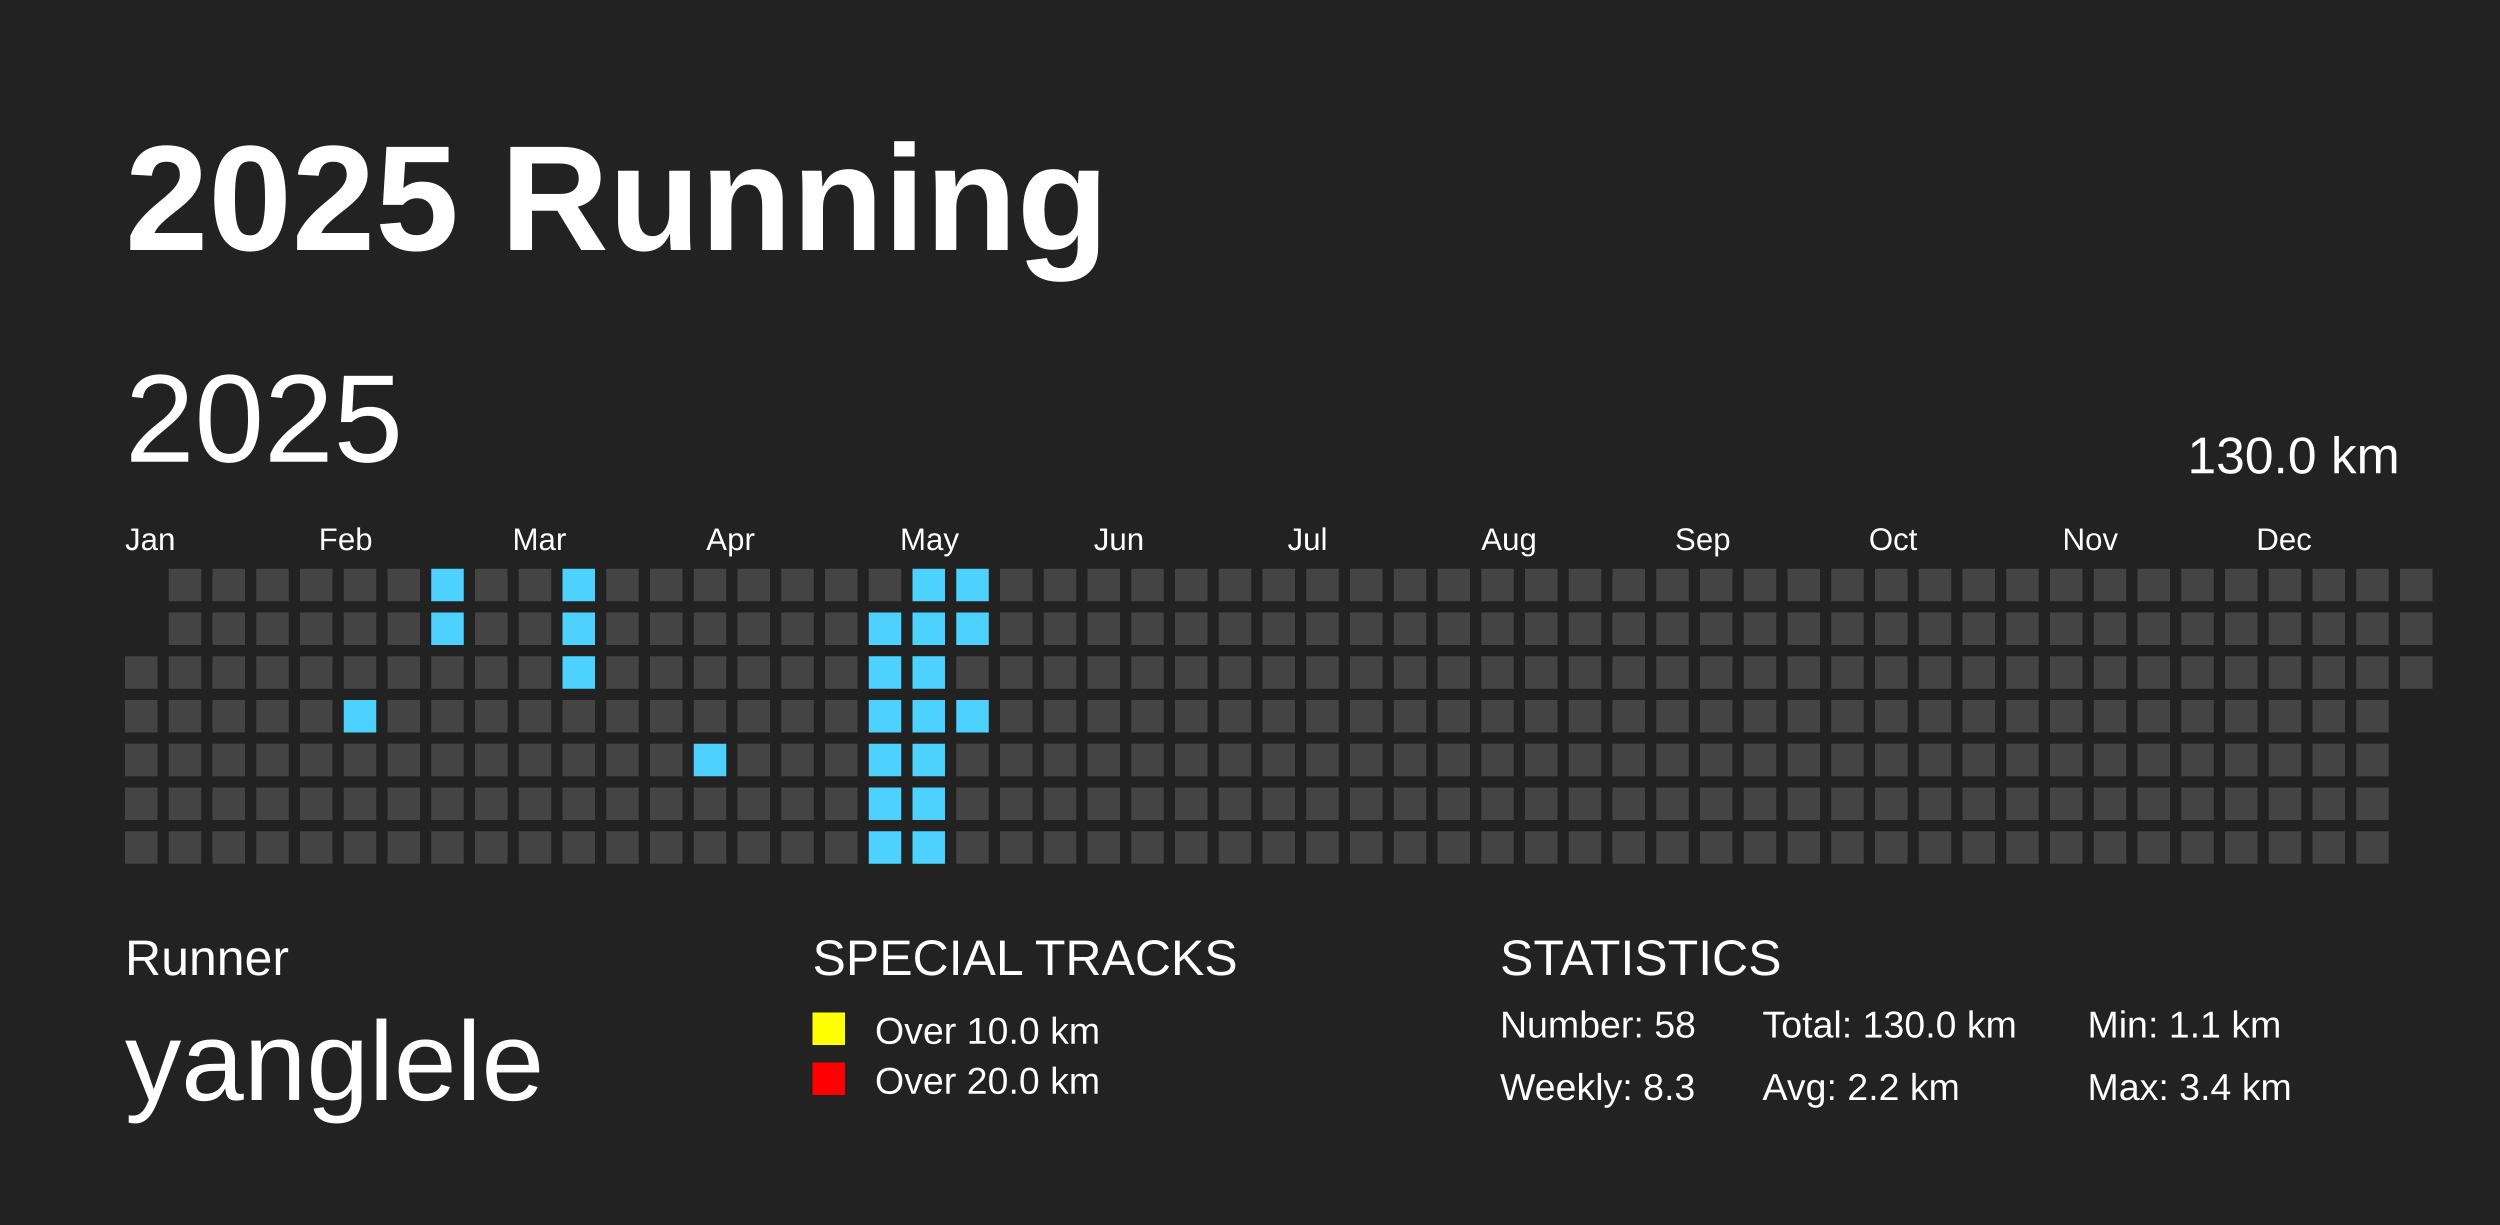
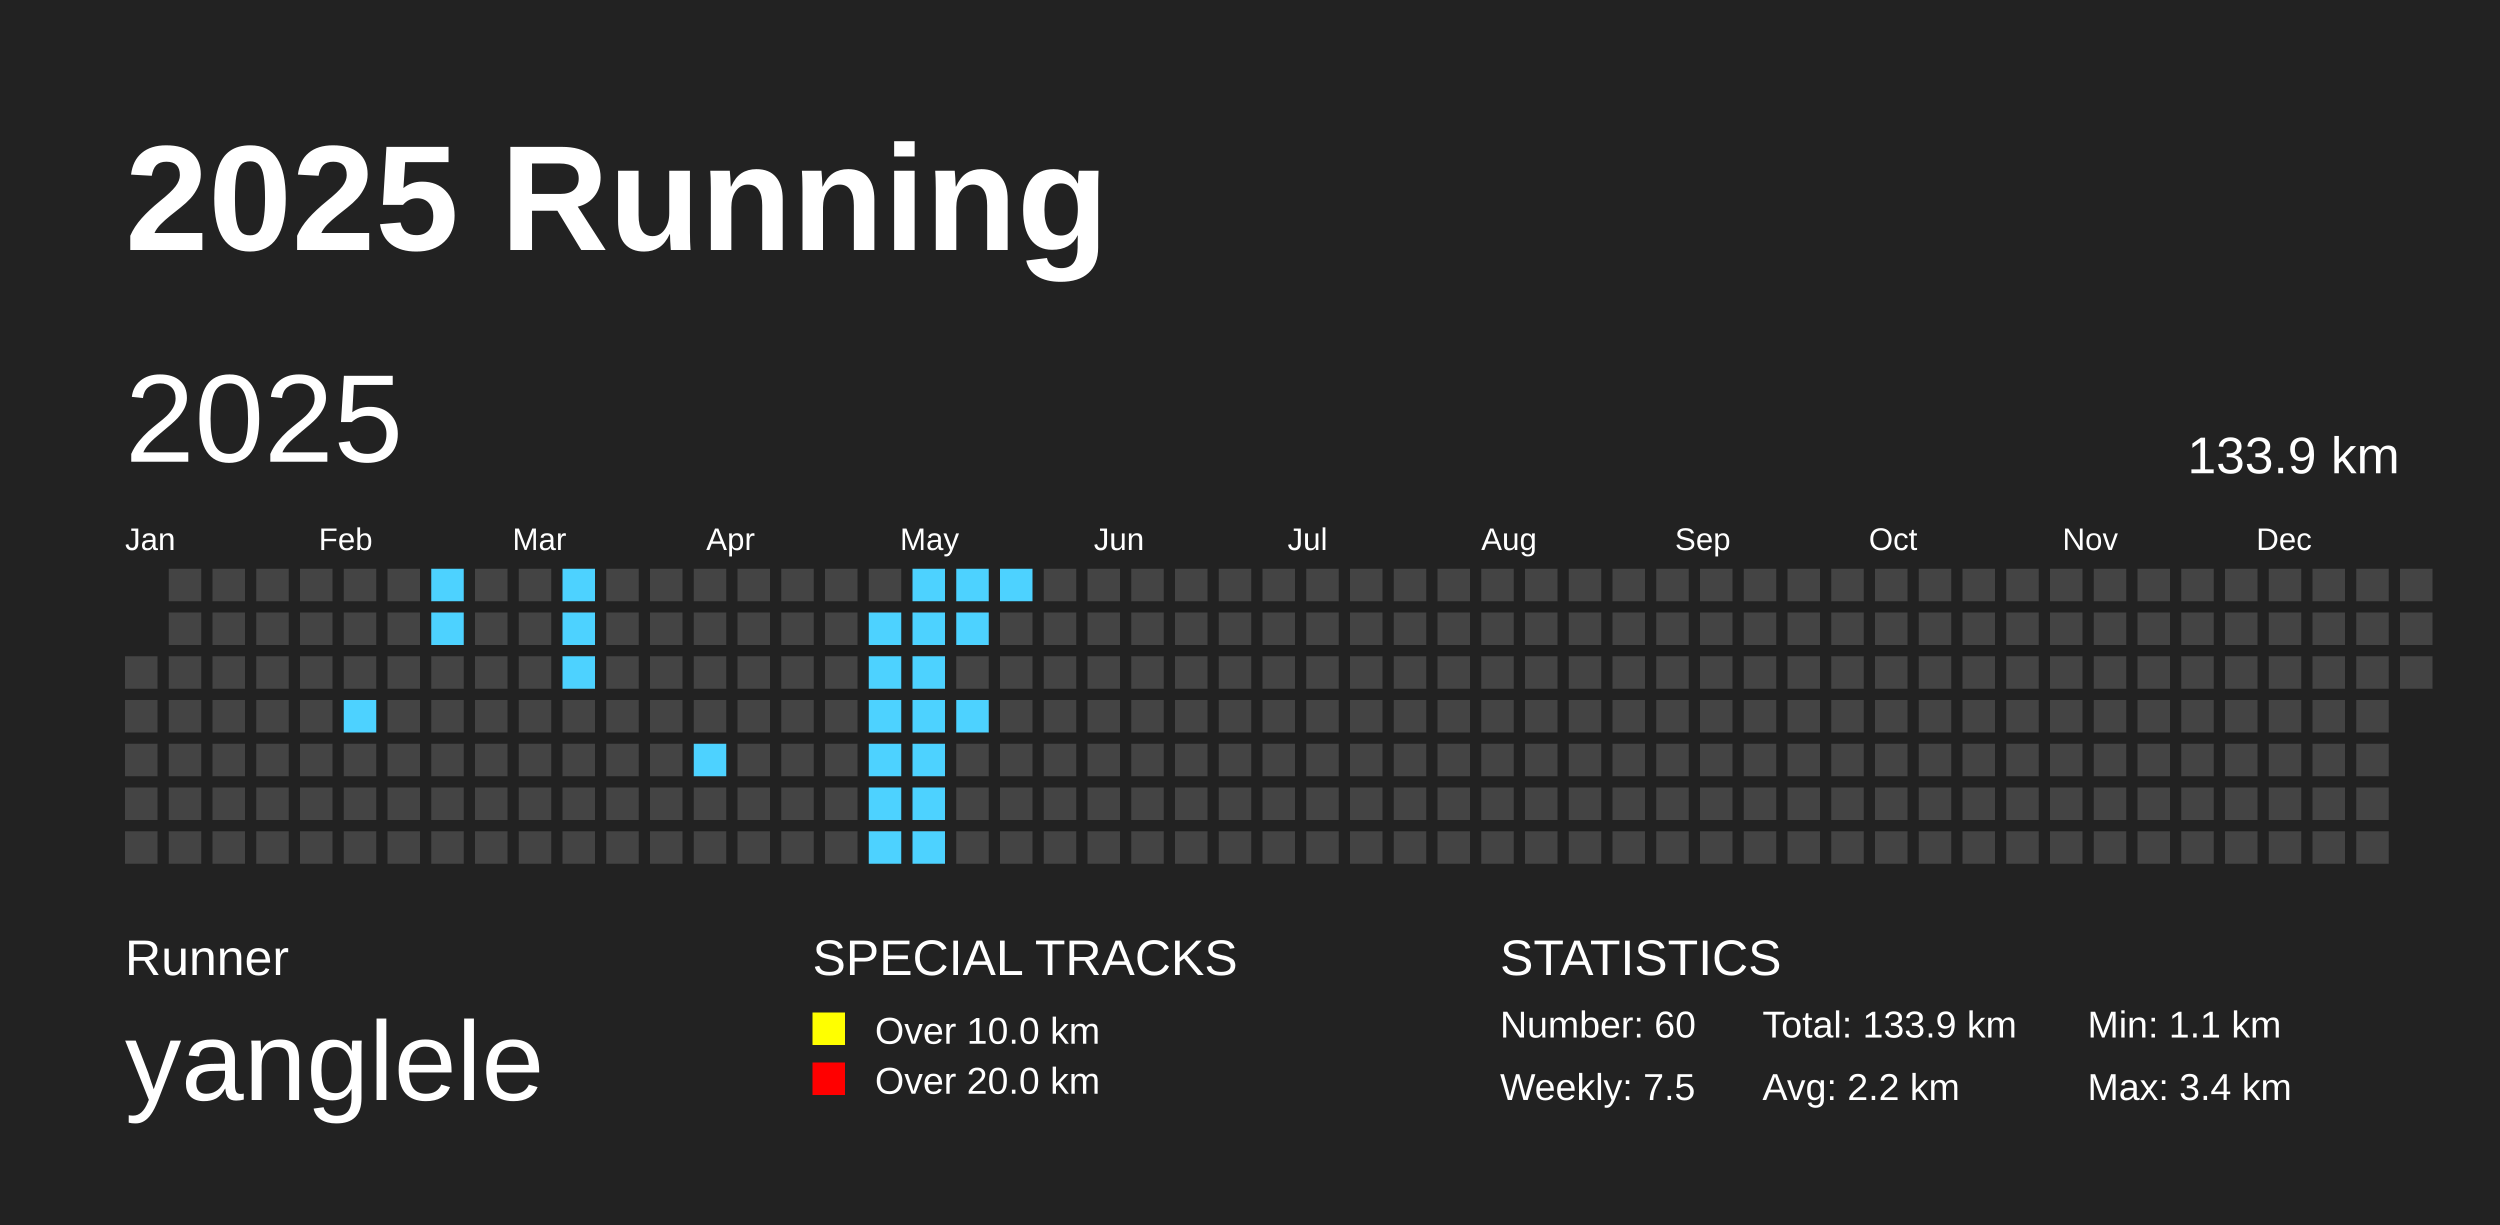
<svg xmlns="http://www.w3.org/2000/svg" baseProfile="full" height="98mm" version="1.1" viewBox="0,0,200,98" width="200mm">
  <defs />
  <rect fill="#222222" height="98" width="200" x="0" y="0" />
  <text fill="#FFFFFF" style="font-size:12px; font-family:Arial; font-weight:bold;" x="10" y="20">2025 Running</text>
  <text fill="#FFFFFF" style="font-size:4px; font-family:Arial" x="10" y="78">Runner</text>
  <text fill="#FFFFFF" style="font-size:9px; font-family:Arial" x="10" y="88">yanglele</text>
  <text fill="#FFFFFF" style="font-size:4px; font-family:Arial" x="65" y="78">SPECIAL TRACKS</text>
  <rect fill="yellow" height="2.6" width="2.6" x="65" y="81" />
  <text fill="#FFFFFF" style="font-size:3px; font-family:Arial" x="70" y="83.5">Over 10.0 km</text>
  <rect fill="red" height="2.6" width="2.6" x="65" y="85" />
  <text fill="#FFFFFF" style="font-size:3px; font-family:Arial" x="70" y="87.5">Over 20.0 km</text>
  <text fill="#FFFFFF" style="font-size:4px; font-family:Arial" x="120" y="78">STATISTICS</text>
-   <text fill="#FFFFFF" style="font-size:3px; font-family:Arial" x="120" y="83">Number: 58</text>
-   <text fill="#FFFFFF" style="font-size:3px; font-family:Arial" x="120" y="88">Weekly: 8.3</text>
-   <text fill="#FFFFFF" style="font-size:3px; font-family:Arial" x="141" y="83">Total: 130.0 km</text>
+   <text fill="#FFFFFF" style="font-size:3px; font-family:Arial" x="120" y="83">Number: 60</text>
+   <text fill="#FFFFFF" style="font-size:3px; font-family:Arial" x="120" y="88">Weekly: 7.5</text>
+   <text fill="#FFFFFF" style="font-size:3px; font-family:Arial" x="141" y="83">Total: 133.9 km</text>
  <text fill="#FFFFFF" style="font-size:3px; font-family:Arial" x="141" y="88">Avg: 2.2 km</text>
  <text fill="#FFFFFF" style="font-size:3px; font-family:Arial" x="167" y="83">Min: 1.1 km</text>
  <text fill="#FFFFFF" style="font-size:3px; font-family:Arial" x="167" y="88">Max: 3.4 km</text>
  <text dominant-baseline="hanging" fill="#FFFFFF" style="font-size:10.0px; font-family:Arial;" x="10" y="30">2025</text>
-   <text dominant-baseline="hanging" fill="#FFFFFF" style="font-size:4.125px; font-family:Arial;" x="175" y="35">130.0 km</text>
+   <text dominant-baseline="hanging" fill="#FFFFFF" style="font-size:4.125px; font-family:Arial;" x="175" y="35">133.9 km</text>
  <text fill="#FFFFFF" style="font-size:2.5px; font-family:Arial" x="10.0" y="44">Jan</text>
  <text fill="#FFFFFF" style="font-size:2.5px; font-family:Arial" x="25.5" y="44">Feb</text>
  <text fill="#FFFFFF" style="font-size:2.5px; font-family:Arial" x="41.0" y="44">Mar</text>
  <text fill="#FFFFFF" style="font-size:2.5px; font-family:Arial" x="56.5" y="44">Apr</text>
  <text fill="#FFFFFF" style="font-size:2.5px; font-family:Arial" x="72.0" y="44">May</text>
  <text fill="#FFFFFF" style="font-size:2.5px; font-family:Arial" x="87.5" y="44">Jun</text>
  <text fill="#FFFFFF" style="font-size:2.5px; font-family:Arial" x="103.0" y="44">Jul</text>
  <text fill="#FFFFFF" style="font-size:2.5px; font-family:Arial" x="118.5" y="44">Aug</text>
  <text fill="#FFFFFF" style="font-size:2.5px; font-family:Arial" x="134.0" y="44">Sep</text>
  <text fill="#FFFFFF" style="font-size:2.5px; font-family:Arial" x="149.5" y="44">Oct</text>
  <text fill="#FFFFFF" style="font-size:2.5px; font-family:Arial" x="165.0" y="44">Nov</text>
  <text fill="#FFFFFF" style="font-size:2.5px; font-family:Arial" x="180.5" y="44">Dec</text>
  <rect fill="#444444" height="2.6" width="2.6" x="10.0" y="52.5" />
  <rect fill="#444444" height="2.6" width="2.6" x="10.0" y="56.0" />
  <rect fill="#444444" height="2.6" width="2.6" x="10.0" y="59.5" />
  <rect fill="#444444" height="2.6" width="2.6" x="10.0" y="63.0" />
  <rect fill="#444444" height="2.6" width="2.6" x="10.0" y="66.5" />
  <rect fill="#444444" height="2.6" width="2.6" x="13.5" y="45.5" />
  <rect fill="#444444" height="2.6" width="2.6" x="13.5" y="49.0" />
  <rect fill="#444444" height="2.6" width="2.6" x="13.5" y="52.5" />
  <rect fill="#444444" height="2.6" width="2.6" x="13.5" y="56.0" />
  <rect fill="#444444" height="2.6" width="2.6" x="13.5" y="59.5" />
  <rect fill="#444444" height="2.6" width="2.6" x="13.5" y="63.0" />
  <rect fill="#444444" height="2.6" width="2.6" x="13.5" y="66.5" />
  <rect fill="#444444" height="2.6" width="2.6" x="17.0" y="45.5" />
  <rect fill="#444444" height="2.6" width="2.6" x="17.0" y="49.0" />
  <rect fill="#444444" height="2.6" width="2.6" x="17.0" y="52.5" />
  <rect fill="#444444" height="2.6" width="2.6" x="17.0" y="56.0" />
  <rect fill="#444444" height="2.6" width="2.6" x="17.0" y="59.5" />
  <rect fill="#444444" height="2.6" width="2.6" x="17.0" y="63.0" />
  <rect fill="#444444" height="2.6" width="2.6" x="17.0" y="66.5" />
  <rect fill="#444444" height="2.6" width="2.6" x="20.5" y="45.5" />
  <rect fill="#444444" height="2.6" width="2.6" x="20.5" y="49.0" />
  <rect fill="#444444" height="2.6" width="2.6" x="20.5" y="52.5" />
  <rect fill="#444444" height="2.6" width="2.6" x="20.5" y="56.0" />
  <rect fill="#444444" height="2.6" width="2.6" x="20.5" y="59.5" />
  <rect fill="#444444" height="2.6" width="2.6" x="20.5" y="63.0" />
  <rect fill="#444444" height="2.6" width="2.6" x="20.5" y="66.5" />
  <rect fill="#444444" height="2.6" width="2.6" x="24.0" y="45.5" />
  <rect fill="#444444" height="2.6" width="2.6" x="24.0" y="49.0" />
  <rect fill="#444444" height="2.6" width="2.6" x="24.0" y="52.5" />
  <rect fill="#444444" height="2.6" width="2.6" x="24.0" y="56.0" />
  <rect fill="#444444" height="2.6" width="2.6" x="24.0" y="59.5" />
  <rect fill="#444444" height="2.6" width="2.6" x="24.0" y="63.0" />
  <rect fill="#444444" height="2.6" width="2.6" x="24.0" y="66.5" />
  <rect fill="#444444" height="2.6" width="2.6" x="27.5" y="45.5" />
  <rect fill="#444444" height="2.6" width="2.6" x="27.5" y="49.0" />
  <rect fill="#444444" height="2.6" width="2.6" x="27.5" y="52.5" />
  <rect fill="#4DD2FF" height="2.6" width="2.6" x="27.5" y="56.0" />
  <rect fill="#444444" height="2.6" width="2.6" x="27.5" y="59.5" />
  <rect fill="#444444" height="2.6" width="2.6" x="27.5" y="63.0" />
  <rect fill="#444444" height="2.6" width="2.6" x="27.5" y="66.5" />
  <rect fill="#444444" height="2.6" width="2.6" x="31.0" y="45.5" />
  <rect fill="#444444" height="2.6" width="2.6" x="31.0" y="49.0" />
  <rect fill="#444444" height="2.6" width="2.6" x="31.0" y="52.5" />
  <rect fill="#444444" height="2.6" width="2.6" x="31.0" y="56.0" />
  <rect fill="#444444" height="2.6" width="2.6" x="31.0" y="59.5" />
  <rect fill="#444444" height="2.6" width="2.6" x="31.0" y="63.0" />
  <rect fill="#444444" height="2.6" width="2.6" x="31.0" y="66.5" />
  <rect fill="#4DD2FF" height="2.6" width="2.6" x="34.5" y="45.5" />
  <rect fill="#4DD2FF" height="2.6" width="2.6" x="34.5" y="49.0" />
  <rect fill="#444444" height="2.6" width="2.6" x="34.5" y="52.5" />
  <rect fill="#444444" height="2.6" width="2.6" x="34.5" y="56.0" />
  <rect fill="#444444" height="2.6" width="2.6" x="34.5" y="59.5" />
  <rect fill="#444444" height="2.6" width="2.6" x="34.5" y="63.0" />
  <rect fill="#444444" height="2.6" width="2.6" x="34.5" y="66.5" />
  <rect fill="#444444" height="2.6" width="2.6" x="38.0" y="45.5" />
  <rect fill="#444444" height="2.6" width="2.6" x="38.0" y="49.0" />
  <rect fill="#444444" height="2.6" width="2.6" x="38.0" y="52.5" />
  <rect fill="#444444" height="2.6" width="2.6" x="38.0" y="56.0" />
  <rect fill="#444444" height="2.6" width="2.6" x="38.0" y="59.5" />
  <rect fill="#444444" height="2.6" width="2.6" x="38.0" y="63.0" />
  <rect fill="#444444" height="2.6" width="2.6" x="38.0" y="66.5" />
  <rect fill="#444444" height="2.6" width="2.6" x="41.5" y="45.5" />
  <rect fill="#444444" height="2.6" width="2.6" x="41.5" y="49.0" />
  <rect fill="#444444" height="2.6" width="2.6" x="41.5" y="52.5" />
  <rect fill="#444444" height="2.6" width="2.6" x="41.5" y="56.0" />
  <rect fill="#444444" height="2.6" width="2.6" x="41.5" y="59.5" />
  <rect fill="#444444" height="2.6" width="2.6" x="41.5" y="63.0" />
  <rect fill="#444444" height="2.6" width="2.6" x="41.5" y="66.5" />
  <rect fill="#4DD2FF" height="2.6" width="2.6" x="45.0" y="45.5" />
  <rect fill="#4DD2FF" height="2.6" width="2.6" x="45.0" y="49.0" />
  <rect fill="#4DD2FF" height="2.6" width="2.6" x="45.0" y="52.5" />
  <rect fill="#444444" height="2.6" width="2.6" x="45.0" y="56.0" />
  <rect fill="#444444" height="2.6" width="2.6" x="45.0" y="59.5" />
  <rect fill="#444444" height="2.6" width="2.6" x="45.0" y="63.0" />
  <rect fill="#444444" height="2.6" width="2.6" x="45.0" y="66.5" />
  <rect fill="#444444" height="2.6" width="2.6" x="48.5" y="45.5" />
  <rect fill="#444444" height="2.6" width="2.6" x="48.5" y="49.0" />
  <rect fill="#444444" height="2.6" width="2.6" x="48.5" y="52.5" />
  <rect fill="#444444" height="2.6" width="2.6" x="48.5" y="56.0" />
  <rect fill="#444444" height="2.6" width="2.6" x="48.5" y="59.5" />
  <rect fill="#444444" height="2.6" width="2.6" x="48.5" y="63.0" />
  <rect fill="#444444" height="2.6" width="2.6" x="48.5" y="66.5" />
  <rect fill="#444444" height="2.6" width="2.6" x="52.0" y="45.5" />
  <rect fill="#444444" height="2.6" width="2.6" x="52.0" y="49.0" />
  <rect fill="#444444" height="2.6" width="2.6" x="52.0" y="52.5" />
  <rect fill="#444444" height="2.6" width="2.6" x="52.0" y="56.0" />
  <rect fill="#444444" height="2.6" width="2.6" x="52.0" y="59.5" />
  <rect fill="#444444" height="2.6" width="2.6" x="52.0" y="63.0" />
  <rect fill="#444444" height="2.6" width="2.6" x="52.0" y="66.5" />
  <rect fill="#444444" height="2.6" width="2.6" x="55.5" y="45.5" />
  <rect fill="#444444" height="2.6" width="2.6" x="55.5" y="49.0" />
  <rect fill="#444444" height="2.6" width="2.6" x="55.5" y="52.5" />
  <rect fill="#444444" height="2.6" width="2.6" x="55.5" y="56.0" />
  <rect fill="#4DD2FF" height="2.6" width="2.6" x="55.5" y="59.5" />
  <rect fill="#444444" height="2.6" width="2.6" x="55.5" y="63.0" />
  <rect fill="#444444" height="2.6" width="2.6" x="55.5" y="66.5" />
  <rect fill="#444444" height="2.6" width="2.6" x="59.0" y="45.5" />
  <rect fill="#444444" height="2.6" width="2.6" x="59.0" y="49.0" />
  <rect fill="#444444" height="2.6" width="2.6" x="59.0" y="52.5" />
  <rect fill="#444444" height="2.6" width="2.6" x="59.0" y="56.0" />
  <rect fill="#444444" height="2.6" width="2.6" x="59.0" y="59.5" />
  <rect fill="#444444" height="2.6" width="2.6" x="59.0" y="63.0" />
  <rect fill="#444444" height="2.6" width="2.6" x="59.0" y="66.5" />
  <rect fill="#444444" height="2.6" width="2.6" x="62.5" y="45.5" />
  <rect fill="#444444" height="2.6" width="2.6" x="62.5" y="49.0" />
  <rect fill="#444444" height="2.6" width="2.6" x="62.5" y="52.5" />
  <rect fill="#444444" height="2.6" width="2.6" x="62.5" y="56.0" />
  <rect fill="#444444" height="2.6" width="2.6" x="62.5" y="59.5" />
  <rect fill="#444444" height="2.6" width="2.6" x="62.5" y="63.0" />
  <rect fill="#444444" height="2.6" width="2.6" x="62.5" y="66.5" />
  <rect fill="#444444" height="2.6" width="2.6" x="66.0" y="45.5" />
  <rect fill="#444444" height="2.6" width="2.6" x="66.0" y="49.0" />
  <rect fill="#444444" height="2.6" width="2.6" x="66.0" y="52.5" />
  <rect fill="#444444" height="2.6" width="2.6" x="66.0" y="56.0" />
  <rect fill="#444444" height="2.6" width="2.6" x="66.0" y="59.5" />
  <rect fill="#444444" height="2.6" width="2.6" x="66.0" y="63.0" />
  <rect fill="#444444" height="2.6" width="2.6" x="66.0" y="66.5" />
  <rect fill="#444444" height="2.6" width="2.6" x="69.5" y="45.5" />
  <rect fill="#4DD2FF" height="2.6" width="2.6" x="69.5" y="49.0" />
  <rect fill="#4DD2FF" height="2.6" width="2.6" x="69.5" y="52.5" />
  <rect fill="#4DD2FF" height="2.6" width="2.6" x="69.5" y="56.0" />
  <rect fill="#4DD2FF" height="2.6" width="2.6" x="69.5" y="59.5" />
  <rect fill="#4DD2FF" height="2.6" width="2.6" x="69.5" y="63.0" />
  <rect fill="#4DD2FF" height="2.6" width="2.6" x="69.5" y="66.5" />
  <rect fill="#4DD2FF" height="2.6" width="2.6" x="73.0" y="45.5" />
  <rect fill="#4DD2FF" height="2.6" width="2.6" x="73.0" y="49.0" />
  <rect fill="#4DD2FF" height="2.6" width="2.6" x="73.0" y="52.5" />
  <rect fill="#4DD2FF" height="2.6" width="2.6" x="73.0" y="56.0" />
  <rect fill="#4DD2FF" height="2.6" width="2.6" x="73.0" y="59.5" />
  <rect fill="#4DD2FF" height="2.6" width="2.6" x="73.0" y="63.0" />
  <rect fill="#4DD2FF" height="2.6" width="2.6" x="73.0" y="66.5" />
  <rect fill="#4DD2FF" height="2.6" width="2.6" x="76.5" y="45.5" />
  <rect fill="#4DD2FF" height="2.6" width="2.6" x="76.5" y="49.0" />
  <rect fill="#444444" height="2.6" width="2.6" x="76.5" y="52.5" />
  <rect fill="#4DD2FF" height="2.6" width="2.6" x="76.5" y="56.0" />
  <rect fill="#444444" height="2.6" width="2.6" x="76.5" y="59.5" />
  <rect fill="#444444" height="2.6" width="2.6" x="76.5" y="63.0" />
  <rect fill="#444444" height="2.6" width="2.6" x="76.5" y="66.5" />
-   <rect fill="#444444" height="2.6" width="2.6" x="80.0" y="45.5" />
+   <rect fill="#4DD2FF" height="2.6" width="2.6" x="80.0" y="45.5" />
  <rect fill="#444444" height="2.6" width="2.6" x="80.0" y="49.0" />
  <rect fill="#444444" height="2.6" width="2.6" x="80.0" y="52.5" />
  <rect fill="#444444" height="2.6" width="2.6" x="80.0" y="56.0" />
  <rect fill="#444444" height="2.6" width="2.6" x="80.0" y="59.5" />
  <rect fill="#444444" height="2.6" width="2.6" x="80.0" y="63.0" />
  <rect fill="#444444" height="2.6" width="2.6" x="80.0" y="66.5" />
  <rect fill="#444444" height="2.6" width="2.6" x="83.5" y="45.5" />
  <rect fill="#444444" height="2.6" width="2.6" x="83.5" y="49.0" />
  <rect fill="#444444" height="2.6" width="2.6" x="83.5" y="52.5" />
  <rect fill="#444444" height="2.6" width="2.6" x="83.5" y="56.0" />
  <rect fill="#444444" height="2.6" width="2.6" x="83.5" y="59.5" />
  <rect fill="#444444" height="2.6" width="2.6" x="83.5" y="63.0" />
  <rect fill="#444444" height="2.6" width="2.6" x="83.5" y="66.5" />
  <rect fill="#444444" height="2.6" width="2.6" x="87.0" y="45.5" />
  <rect fill="#444444" height="2.6" width="2.6" x="87.0" y="49.0" />
  <rect fill="#444444" height="2.6" width="2.6" x="87.0" y="52.5" />
  <rect fill="#444444" height="2.6" width="2.6" x="87.0" y="56.0" />
  <rect fill="#444444" height="2.6" width="2.6" x="87.0" y="59.5" />
  <rect fill="#444444" height="2.6" width="2.6" x="87.0" y="63.0" />
  <rect fill="#444444" height="2.6" width="2.6" x="87.0" y="66.5" />
  <rect fill="#444444" height="2.6" width="2.6" x="90.5" y="45.5" />
  <rect fill="#444444" height="2.6" width="2.6" x="90.5" y="49.0" />
  <rect fill="#444444" height="2.6" width="2.6" x="90.5" y="52.5" />
  <rect fill="#444444" height="2.6" width="2.6" x="90.5" y="56.0" />
  <rect fill="#444444" height="2.6" width="2.6" x="90.5" y="59.5" />
  <rect fill="#444444" height="2.6" width="2.6" x="90.5" y="63.0" />
  <rect fill="#444444" height="2.6" width="2.6" x="90.5" y="66.5" />
  <rect fill="#444444" height="2.6" width="2.6" x="94.0" y="45.5" />
  <rect fill="#444444" height="2.6" width="2.6" x="94.0" y="49.0" />
  <rect fill="#444444" height="2.6" width="2.6" x="94.0" y="52.5" />
  <rect fill="#444444" height="2.6" width="2.6" x="94.0" y="56.0" />
  <rect fill="#444444" height="2.6" width="2.6" x="94.0" y="59.5" />
  <rect fill="#444444" height="2.6" width="2.6" x="94.0" y="63.0" />
  <rect fill="#444444" height="2.6" width="2.6" x="94.0" y="66.5" />
  <rect fill="#444444" height="2.6" width="2.6" x="97.5" y="45.5" />
  <rect fill="#444444" height="2.6" width="2.6" x="97.5" y="49.0" />
  <rect fill="#444444" height="2.6" width="2.6" x="97.5" y="52.5" />
  <rect fill="#444444" height="2.6" width="2.6" x="97.5" y="56.0" />
  <rect fill="#444444" height="2.6" width="2.6" x="97.5" y="59.5" />
  <rect fill="#444444" height="2.6" width="2.6" x="97.5" y="63.0" />
  <rect fill="#444444" height="2.6" width="2.6" x="97.5" y="66.5" />
  <rect fill="#444444" height="2.6" width="2.6" x="101.0" y="45.5" />
  <rect fill="#444444" height="2.6" width="2.6" x="101.0" y="49.0" />
  <rect fill="#444444" height="2.6" width="2.6" x="101.0" y="52.5" />
  <rect fill="#444444" height="2.6" width="2.6" x="101.0" y="56.0" />
  <rect fill="#444444" height="2.6" width="2.6" x="101.0" y="59.5" />
  <rect fill="#444444" height="2.6" width="2.6" x="101.0" y="63.0" />
  <rect fill="#444444" height="2.6" width="2.6" x="101.0" y="66.5" />
  <rect fill="#444444" height="2.6" width="2.6" x="104.5" y="45.5" />
  <rect fill="#444444" height="2.6" width="2.6" x="104.5" y="49.0" />
  <rect fill="#444444" height="2.6" width="2.6" x="104.5" y="52.5" />
  <rect fill="#444444" height="2.6" width="2.6" x="104.5" y="56.0" />
  <rect fill="#444444" height="2.6" width="2.6" x="104.5" y="59.5" />
  <rect fill="#444444" height="2.6" width="2.6" x="104.5" y="63.0" />
  <rect fill="#444444" height="2.6" width="2.6" x="104.5" y="66.5" />
  <rect fill="#444444" height="2.6" width="2.6" x="108.0" y="45.5" />
  <rect fill="#444444" height="2.6" width="2.6" x="108.0" y="49.0" />
  <rect fill="#444444" height="2.6" width="2.6" x="108.0" y="52.5" />
  <rect fill="#444444" height="2.6" width="2.6" x="108.0" y="56.0" />
  <rect fill="#444444" height="2.6" width="2.6" x="108.0" y="59.5" />
  <rect fill="#444444" height="2.6" width="2.6" x="108.0" y="63.0" />
  <rect fill="#444444" height="2.6" width="2.6" x="108.0" y="66.5" />
  <rect fill="#444444" height="2.6" width="2.6" x="111.5" y="45.5" />
  <rect fill="#444444" height="2.6" width="2.6" x="111.5" y="49.0" />
  <rect fill="#444444" height="2.6" width="2.6" x="111.5" y="52.5" />
  <rect fill="#444444" height="2.6" width="2.6" x="111.5" y="56.0" />
  <rect fill="#444444" height="2.6" width="2.6" x="111.5" y="59.5" />
  <rect fill="#444444" height="2.6" width="2.6" x="111.5" y="63.0" />
  <rect fill="#444444" height="2.6" width="2.6" x="111.5" y="66.5" />
  <rect fill="#444444" height="2.6" width="2.6" x="115.0" y="45.5" />
  <rect fill="#444444" height="2.6" width="2.6" x="115.0" y="49.0" />
  <rect fill="#444444" height="2.6" width="2.6" x="115.0" y="52.5" />
  <rect fill="#444444" height="2.6" width="2.6" x="115.0" y="56.0" />
  <rect fill="#444444" height="2.6" width="2.6" x="115.0" y="59.5" />
  <rect fill="#444444" height="2.6" width="2.6" x="115.0" y="63.0" />
  <rect fill="#444444" height="2.6" width="2.6" x="115.0" y="66.5" />
  <rect fill="#444444" height="2.6" width="2.6" x="118.5" y="45.5" />
  <rect fill="#444444" height="2.6" width="2.6" x="118.5" y="49.0" />
  <rect fill="#444444" height="2.6" width="2.6" x="118.5" y="52.5" />
  <rect fill="#444444" height="2.6" width="2.6" x="118.5" y="56.0" />
  <rect fill="#444444" height="2.6" width="2.6" x="118.5" y="59.5" />
  <rect fill="#444444" height="2.6" width="2.6" x="118.5" y="63.0" />
  <rect fill="#444444" height="2.6" width="2.6" x="118.5" y="66.5" />
  <rect fill="#444444" height="2.6" width="2.6" x="122.0" y="45.5" />
  <rect fill="#444444" height="2.6" width="2.6" x="122.0" y="49.0" />
  <rect fill="#444444" height="2.6" width="2.6" x="122.0" y="52.5" />
  <rect fill="#444444" height="2.6" width="2.6" x="122.0" y="56.0" />
  <rect fill="#444444" height="2.6" width="2.6" x="122.0" y="59.5" />
  <rect fill="#444444" height="2.6" width="2.6" x="122.0" y="63.0" />
  <rect fill="#444444" height="2.6" width="2.6" x="122.0" y="66.5" />
  <rect fill="#444444" height="2.6" width="2.6" x="125.5" y="45.5" />
  <rect fill="#444444" height="2.6" width="2.6" x="125.5" y="49.0" />
  <rect fill="#444444" height="2.6" width="2.6" x="125.5" y="52.5" />
  <rect fill="#444444" height="2.6" width="2.6" x="125.5" y="56.0" />
  <rect fill="#444444" height="2.6" width="2.6" x="125.5" y="59.5" />
  <rect fill="#444444" height="2.6" width="2.6" x="125.5" y="63.0" />
  <rect fill="#444444" height="2.6" width="2.6" x="125.5" y="66.5" />
  <rect fill="#444444" height="2.6" width="2.6" x="129.0" y="45.5" />
  <rect fill="#444444" height="2.6" width="2.6" x="129.0" y="49.0" />
  <rect fill="#444444" height="2.6" width="2.6" x="129.0" y="52.5" />
  <rect fill="#444444" height="2.6" width="2.6" x="129.0" y="56.0" />
  <rect fill="#444444" height="2.6" width="2.6" x="129.0" y="59.5" />
  <rect fill="#444444" height="2.6" width="2.6" x="129.0" y="63.0" />
  <rect fill="#444444" height="2.6" width="2.6" x="129.0" y="66.5" />
  <rect fill="#444444" height="2.6" width="2.6" x="132.5" y="45.5" />
  <rect fill="#444444" height="2.6" width="2.6" x="132.5" y="49.0" />
  <rect fill="#444444" height="2.6" width="2.6" x="132.5" y="52.5" />
  <rect fill="#444444" height="2.6" width="2.6" x="132.5" y="56.0" />
  <rect fill="#444444" height="2.6" width="2.6" x="132.5" y="59.5" />
  <rect fill="#444444" height="2.6" width="2.6" x="132.5" y="63.0" />
  <rect fill="#444444" height="2.6" width="2.6" x="132.5" y="66.5" />
  <rect fill="#444444" height="2.6" width="2.6" x="136.0" y="45.5" />
  <rect fill="#444444" height="2.6" width="2.6" x="136.0" y="49.0" />
  <rect fill="#444444" height="2.6" width="2.6" x="136.0" y="52.5" />
  <rect fill="#444444" height="2.6" width="2.6" x="136.0" y="56.0" />
  <rect fill="#444444" height="2.6" width="2.6" x="136.0" y="59.5" />
  <rect fill="#444444" height="2.6" width="2.6" x="136.0" y="63.0" />
  <rect fill="#444444" height="2.6" width="2.6" x="136.0" y="66.5" />
  <rect fill="#444444" height="2.6" width="2.6" x="139.5" y="45.5" />
  <rect fill="#444444" height="2.6" width="2.6" x="139.5" y="49.0" />
  <rect fill="#444444" height="2.6" width="2.6" x="139.5" y="52.5" />
  <rect fill="#444444" height="2.6" width="2.6" x="139.5" y="56.0" />
  <rect fill="#444444" height="2.6" width="2.6" x="139.5" y="59.5" />
  <rect fill="#444444" height="2.6" width="2.6" x="139.5" y="63.0" />
  <rect fill="#444444" height="2.6" width="2.6" x="139.5" y="66.5" />
  <rect fill="#444444" height="2.6" width="2.6" x="143.0" y="45.5" />
  <rect fill="#444444" height="2.6" width="2.6" x="143.0" y="49.0" />
  <rect fill="#444444" height="2.6" width="2.6" x="143.0" y="52.5" />
  <rect fill="#444444" height="2.6" width="2.6" x="143.0" y="56.0" />
  <rect fill="#444444" height="2.6" width="2.6" x="143.0" y="59.5" />
  <rect fill="#444444" height="2.6" width="2.6" x="143.0" y="63.0" />
  <rect fill="#444444" height="2.6" width="2.6" x="143.0" y="66.5" />
  <rect fill="#444444" height="2.6" width="2.6" x="146.5" y="45.5" />
  <rect fill="#444444" height="2.6" width="2.6" x="146.5" y="49.0" />
  <rect fill="#444444" height="2.6" width="2.6" x="146.5" y="52.5" />
  <rect fill="#444444" height="2.6" width="2.6" x="146.5" y="56.0" />
  <rect fill="#444444" height="2.6" width="2.6" x="146.5" y="59.5" />
  <rect fill="#444444" height="2.6" width="2.6" x="146.5" y="63.0" />
  <rect fill="#444444" height="2.6" width="2.6" x="146.5" y="66.5" />
  <rect fill="#444444" height="2.6" width="2.6" x="150.0" y="45.5" />
  <rect fill="#444444" height="2.6" width="2.6" x="150.0" y="49.0" />
  <rect fill="#444444" height="2.6" width="2.6" x="150.0" y="52.5" />
  <rect fill="#444444" height="2.6" width="2.6" x="150.0" y="56.0" />
  <rect fill="#444444" height="2.6" width="2.6" x="150.0" y="59.5" />
  <rect fill="#444444" height="2.6" width="2.6" x="150.0" y="63.0" />
  <rect fill="#444444" height="2.6" width="2.6" x="150.0" y="66.5" />
  <rect fill="#444444" height="2.6" width="2.6" x="153.5" y="45.5" />
  <rect fill="#444444" height="2.6" width="2.6" x="153.5" y="49.0" />
  <rect fill="#444444" height="2.6" width="2.6" x="153.5" y="52.5" />
  <rect fill="#444444" height="2.6" width="2.6" x="153.5" y="56.0" />
  <rect fill="#444444" height="2.6" width="2.6" x="153.5" y="59.5" />
  <rect fill="#444444" height="2.6" width="2.6" x="153.5" y="63.0" />
  <rect fill="#444444" height="2.6" width="2.6" x="153.5" y="66.5" />
  <rect fill="#444444" height="2.6" width="2.6" x="157.0" y="45.5" />
  <rect fill="#444444" height="2.6" width="2.6" x="157.0" y="49.0" />
  <rect fill="#444444" height="2.6" width="2.6" x="157.0" y="52.5" />
  <rect fill="#444444" height="2.6" width="2.6" x="157.0" y="56.0" />
  <rect fill="#444444" height="2.6" width="2.6" x="157.0" y="59.5" />
  <rect fill="#444444" height="2.6" width="2.6" x="157.0" y="63.0" />
  <rect fill="#444444" height="2.6" width="2.6" x="157.0" y="66.5" />
  <rect fill="#444444" height="2.6" width="2.6" x="160.5" y="45.5" />
  <rect fill="#444444" height="2.6" width="2.6" x="160.5" y="49.0" />
  <rect fill="#444444" height="2.6" width="2.6" x="160.5" y="52.5" />
  <rect fill="#444444" height="2.6" width="2.6" x="160.5" y="56.0" />
  <rect fill="#444444" height="2.6" width="2.6" x="160.5" y="59.5" />
  <rect fill="#444444" height="2.6" width="2.6" x="160.5" y="63.0" />
  <rect fill="#444444" height="2.6" width="2.6" x="160.5" y="66.5" />
  <rect fill="#444444" height="2.6" width="2.6" x="164.0" y="45.5" />
  <rect fill="#444444" height="2.6" width="2.6" x="164.0" y="49.0" />
  <rect fill="#444444" height="2.6" width="2.6" x="164.0" y="52.5" />
  <rect fill="#444444" height="2.6" width="2.6" x="164.0" y="56.0" />
  <rect fill="#444444" height="2.6" width="2.6" x="164.0" y="59.5" />
  <rect fill="#444444" height="2.6" width="2.6" x="164.0" y="63.0" />
  <rect fill="#444444" height="2.6" width="2.6" x="164.0" y="66.5" />
  <rect fill="#444444" height="2.6" width="2.6" x="167.5" y="45.5" />
  <rect fill="#444444" height="2.6" width="2.6" x="167.5" y="49.0" />
  <rect fill="#444444" height="2.6" width="2.6" x="167.5" y="52.5" />
  <rect fill="#444444" height="2.6" width="2.6" x="167.5" y="56.0" />
  <rect fill="#444444" height="2.6" width="2.6" x="167.5" y="59.5" />
  <rect fill="#444444" height="2.6" width="2.6" x="167.5" y="63.0" />
  <rect fill="#444444" height="2.6" width="2.6" x="167.5" y="66.5" />
  <rect fill="#444444" height="2.6" width="2.6" x="171.0" y="45.5" />
  <rect fill="#444444" height="2.6" width="2.6" x="171.0" y="49.0" />
  <rect fill="#444444" height="2.6" width="2.6" x="171.0" y="52.5" />
  <rect fill="#444444" height="2.6" width="2.6" x="171.0" y="56.0" />
  <rect fill="#444444" height="2.6" width="2.6" x="171.0" y="59.5" />
  <rect fill="#444444" height="2.6" width="2.6" x="171.0" y="63.0" />
  <rect fill="#444444" height="2.6" width="2.6" x="171.0" y="66.5" />
  <rect fill="#444444" height="2.6" width="2.6" x="174.5" y="45.5" />
  <rect fill="#444444" height="2.6" width="2.6" x="174.5" y="49.0" />
  <rect fill="#444444" height="2.6" width="2.6" x="174.5" y="52.5" />
  <rect fill="#444444" height="2.6" width="2.6" x="174.5" y="56.0" />
  <rect fill="#444444" height="2.6" width="2.6" x="174.5" y="59.5" />
  <rect fill="#444444" height="2.6" width="2.6" x="174.5" y="63.0" />
  <rect fill="#444444" height="2.6" width="2.6" x="174.5" y="66.5" />
  <rect fill="#444444" height="2.6" width="2.6" x="178.0" y="45.5" />
  <rect fill="#444444" height="2.6" width="2.6" x="178.0" y="49.0" />
  <rect fill="#444444" height="2.6" width="2.6" x="178.0" y="52.5" />
  <rect fill="#444444" height="2.6" width="2.6" x="178.0" y="56.0" />
  <rect fill="#444444" height="2.6" width="2.6" x="178.0" y="59.5" />
  <rect fill="#444444" height="2.6" width="2.6" x="178.0" y="63.0" />
  <rect fill="#444444" height="2.6" width="2.6" x="178.0" y="66.5" />
  <rect fill="#444444" height="2.6" width="2.6" x="181.5" y="45.5" />
  <rect fill="#444444" height="2.6" width="2.6" x="181.5" y="49.0" />
  <rect fill="#444444" height="2.6" width="2.6" x="181.5" y="52.5" />
  <rect fill="#444444" height="2.6" width="2.6" x="181.5" y="56.0" />
  <rect fill="#444444" height="2.6" width="2.6" x="181.5" y="59.5" />
  <rect fill="#444444" height="2.6" width="2.6" x="181.5" y="63.0" />
  <rect fill="#444444" height="2.6" width="2.6" x="181.5" y="66.5" />
  <rect fill="#444444" height="2.6" width="2.6" x="185.0" y="45.5" />
  <rect fill="#444444" height="2.6" width="2.6" x="185.0" y="49.0" />
  <rect fill="#444444" height="2.6" width="2.6" x="185.0" y="52.5" />
  <rect fill="#444444" height="2.6" width="2.6" x="185.0" y="56.0" />
  <rect fill="#444444" height="2.6" width="2.6" x="185.0" y="59.5" />
  <rect fill="#444444" height="2.6" width="2.6" x="185.0" y="63.0" />
  <rect fill="#444444" height="2.6" width="2.6" x="185.0" y="66.5" />
  <rect fill="#444444" height="2.6" width="2.6" x="188.5" y="45.5" />
  <rect fill="#444444" height="2.6" width="2.6" x="188.5" y="49.0" />
  <rect fill="#444444" height="2.6" width="2.6" x="188.5" y="52.5" />
  <rect fill="#444444" height="2.6" width="2.6" x="188.5" y="56.0" />
  <rect fill="#444444" height="2.6" width="2.6" x="188.5" y="59.5" />
  <rect fill="#444444" height="2.6" width="2.6" x="188.5" y="63.0" />
  <rect fill="#444444" height="2.6" width="2.6" x="188.5" y="66.5" />
  <rect fill="#444444" height="2.6" width="2.6" x="192.0" y="45.5" />
  <rect fill="#444444" height="2.6" width="2.6" x="192.0" y="49.0" />
  <rect fill="#444444" height="2.6" width="2.6" x="192.0" y="52.5" />
</svg>
